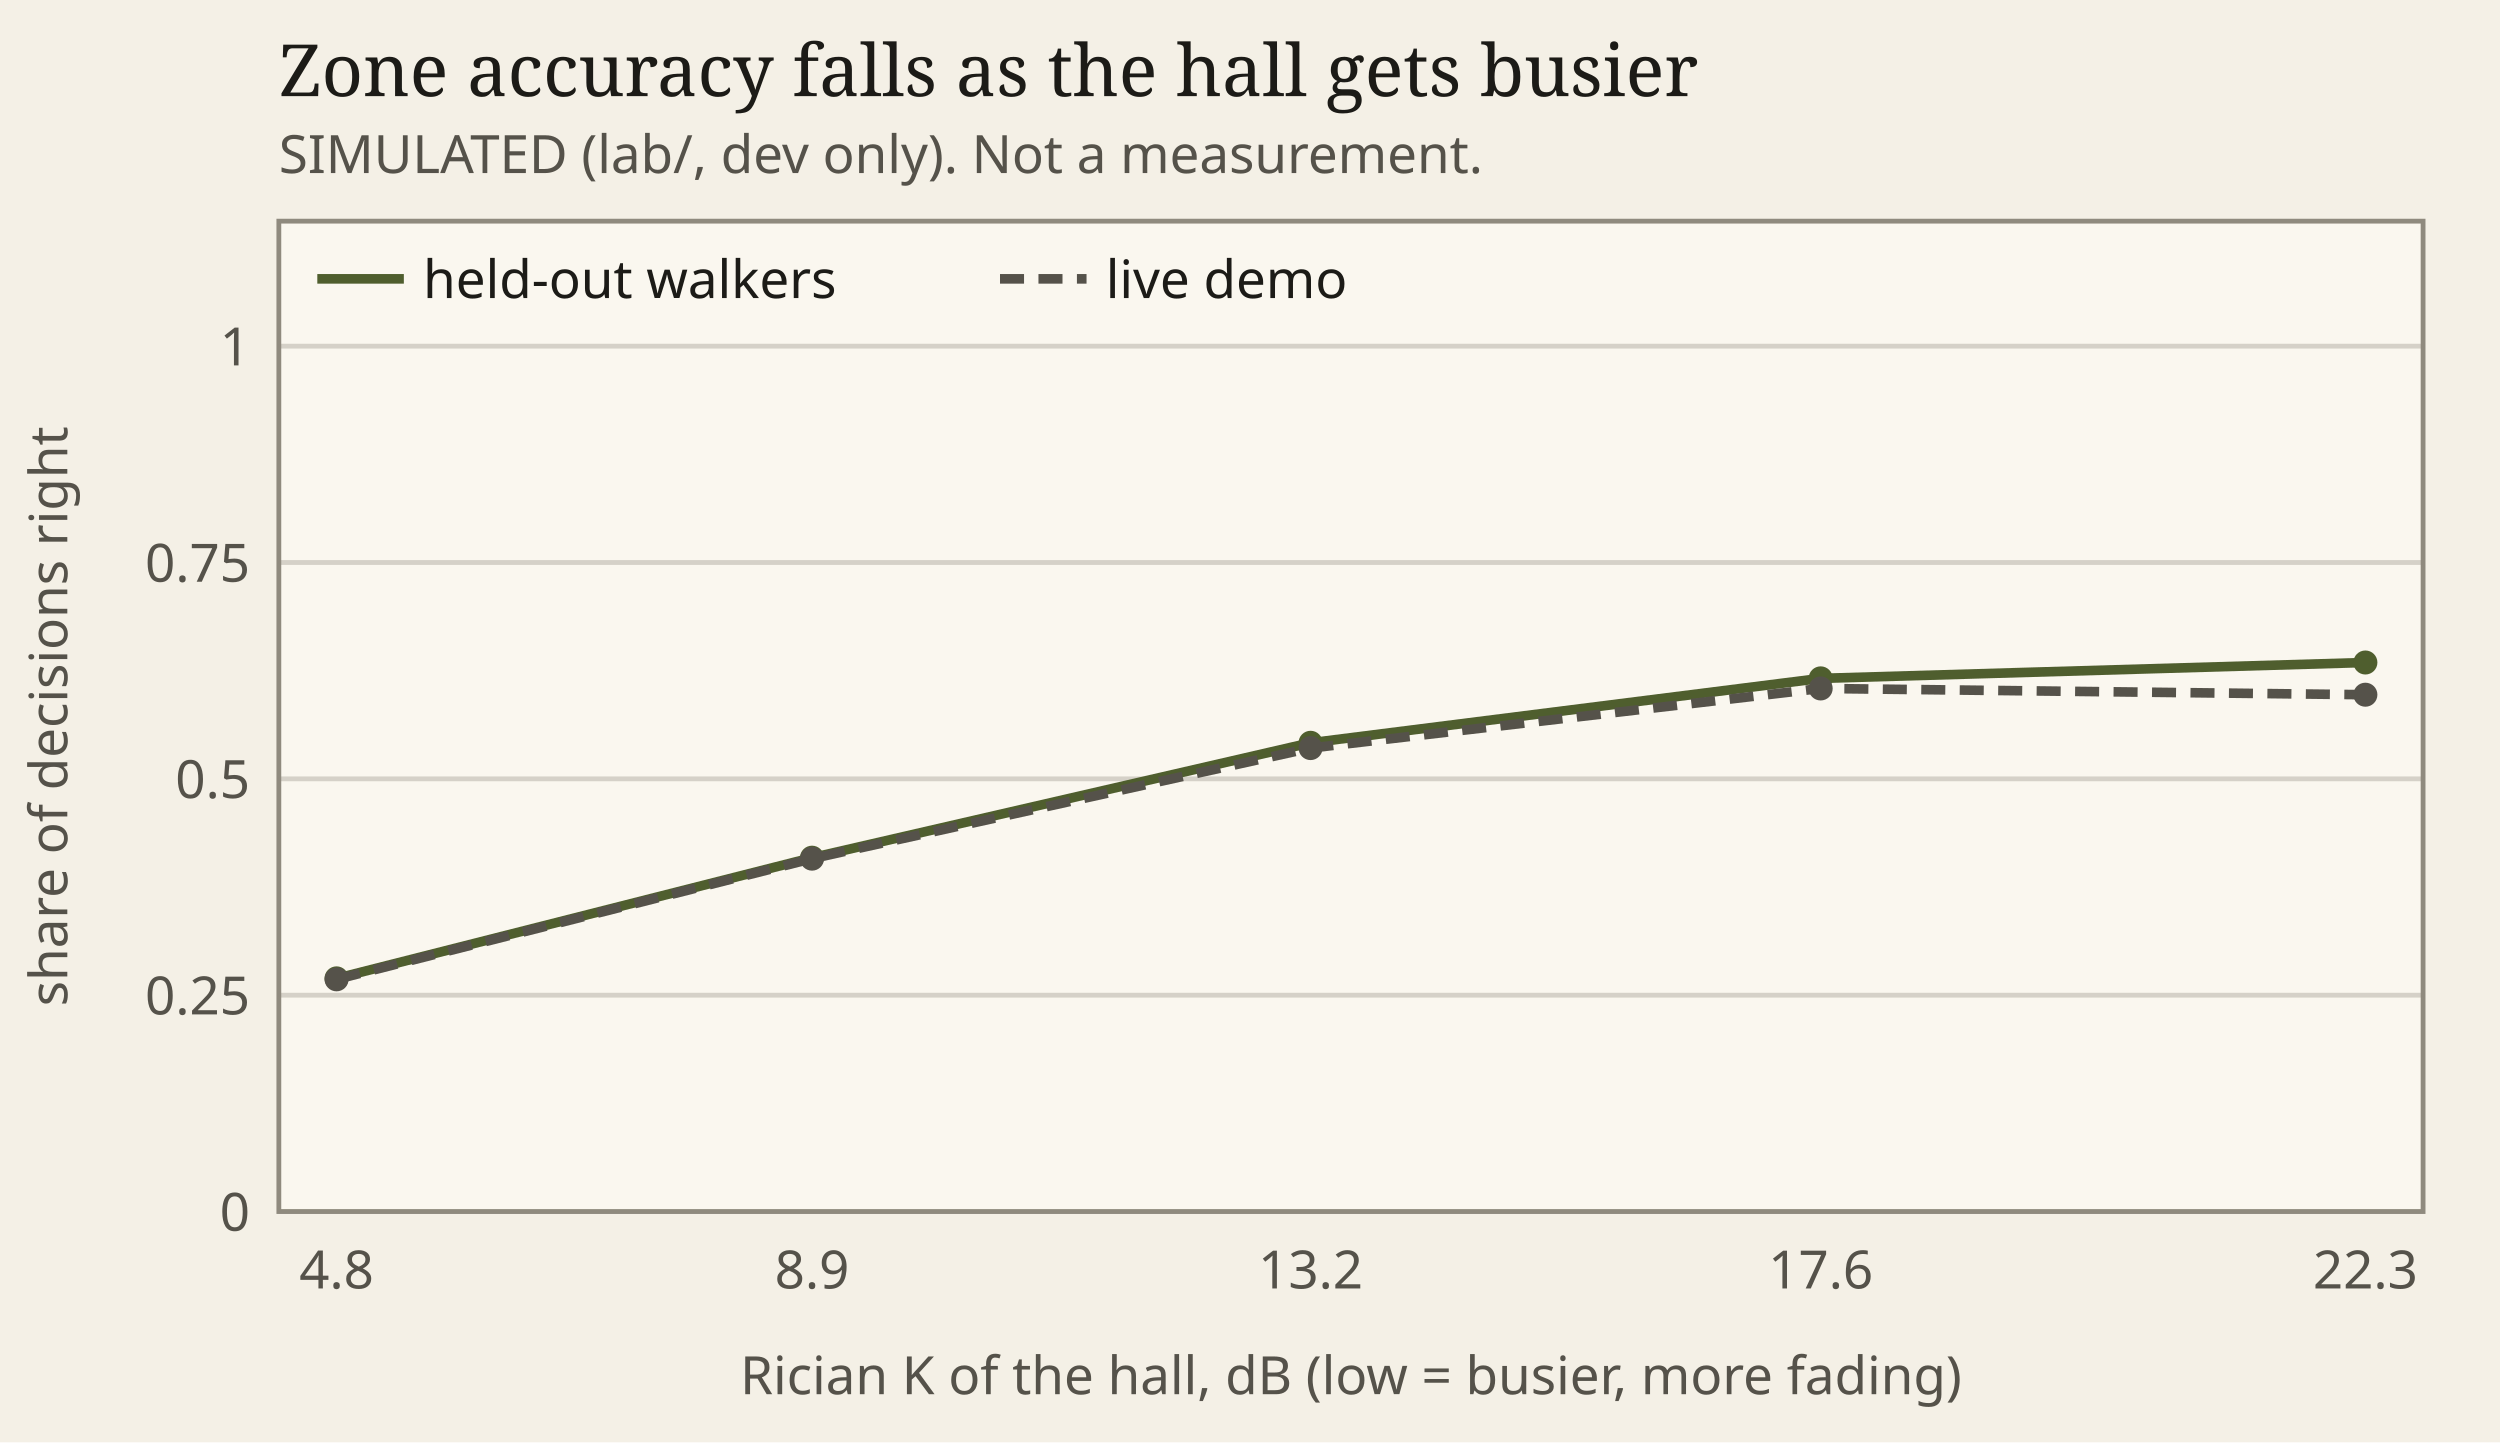
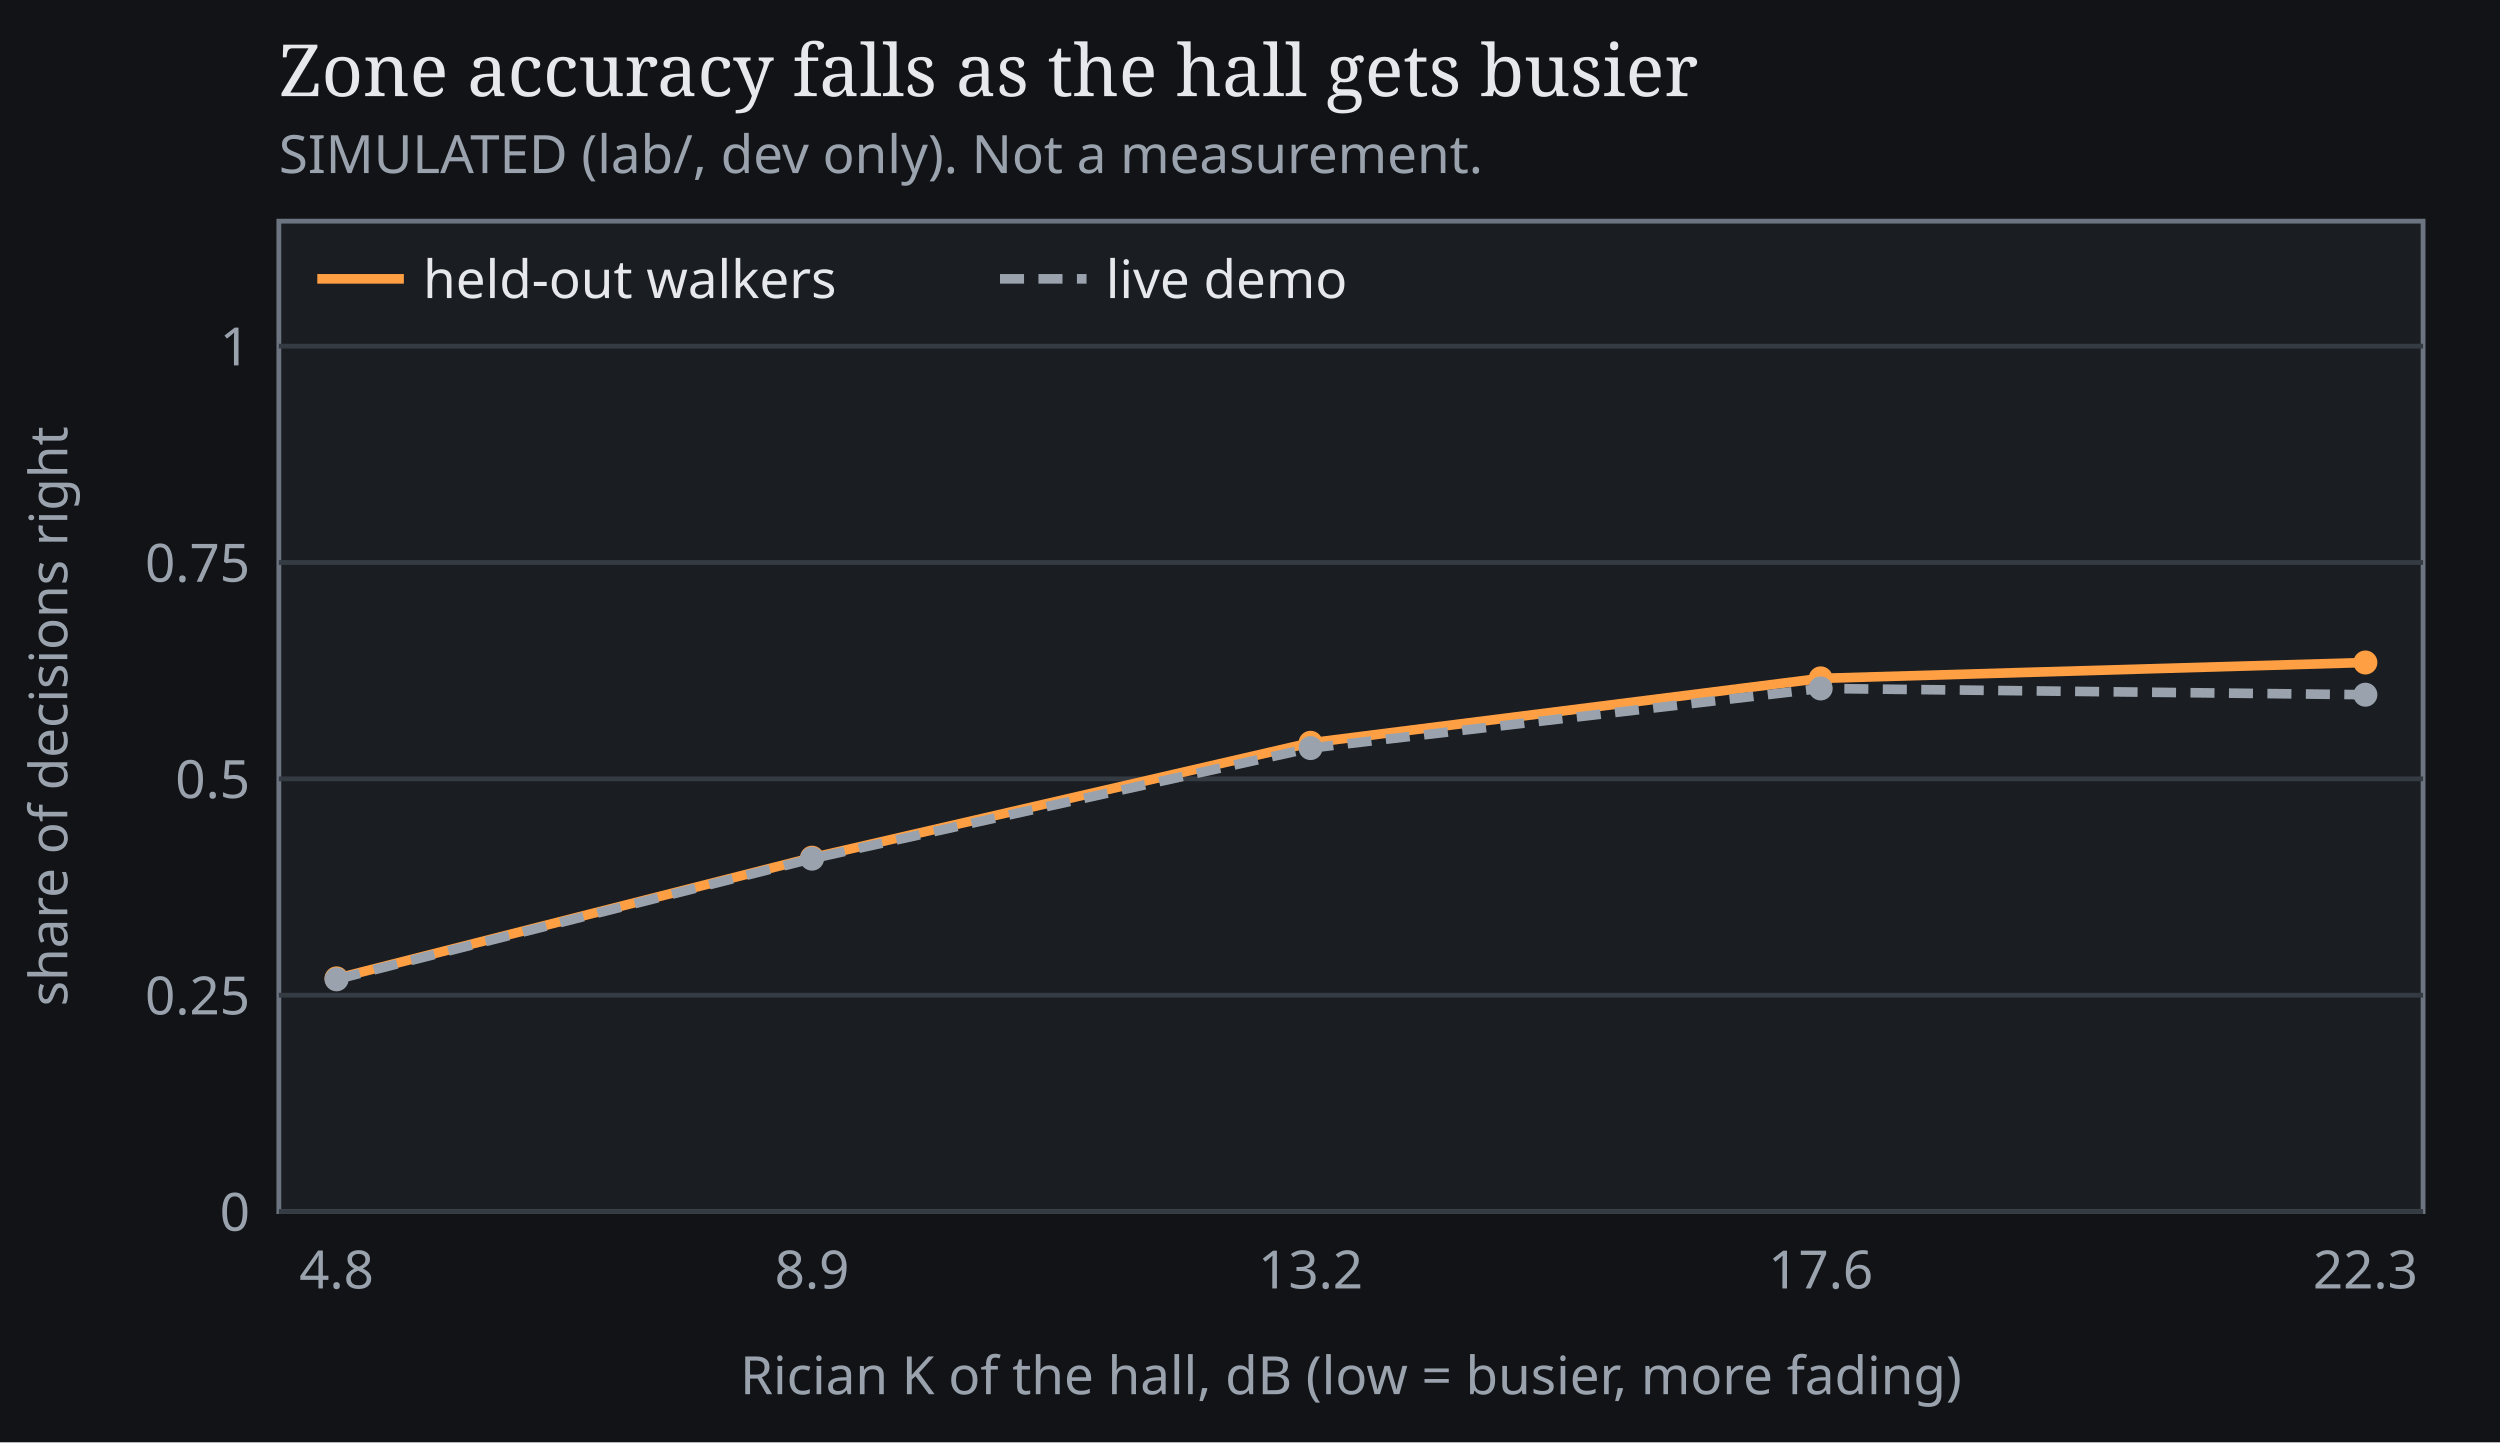
- <svg xmlns="http://www.w3.org/2000/svg" width="520" height="300" viewBox="0 0 520 300" font-family="Hanken Grotesk, sans-serif" font-size="11" fill="#1C1B17">
-   <rect width="520" height="300" fill="#F4F0E6" />
-   <rect x="58" y="46" width="446" height="206" fill="#FAF7EF" stroke="#8F8A7E" />
+ <svg xmlns="http://www.w3.org/2000/svg" width="520" height="300" viewBox="0 0 520 300" font-family="Hanken Grotesk, sans-serif" font-size="11" fill="#E6E8EB">
+   <rect width="520" height="300" fill="#111316" />
+   <rect x="58" y="46" width="446" height="206" fill="#1A1D21" stroke="#6B7480" />
  <text x="58" y="20" font-family="Newsreader, serif" font-size="15">Zone accuracy falls as the hall gets busier</text>
-   <text x="58" y="36" fill="#55524A">SIMULATED (lab/, dev only). Not a measurement.</text>
-   <text x="281" y="290" text-anchor="middle" fill="#55524A">Rician K of the hall, dB (low = busier, more fading)</text>
-   <text transform="translate(14 149) rotate(-90)" text-anchor="middle" fill="#55524A">share of decisions right</text>
-   <line x1="58" x2="504" y1="252.0" y2="252.0" stroke="#8F8A7E" stroke-opacity="0.35" />
-   <text x="52" y="256.0" text-anchor="end" fill="#55524A">0</text>
-   <line x1="58" x2="504" y1="207.0" y2="207.0" stroke="#8F8A7E" stroke-opacity="0.35" />
-   <text x="52" y="211.0" text-anchor="end" fill="#55524A">0.25</text>
-   <line x1="58" x2="504" y1="162.0" y2="162.0" stroke="#8F8A7E" stroke-opacity="0.35" />
-   <text x="52" y="166.0" text-anchor="end" fill="#55524A">0.5</text>
-   <line x1="58" x2="504" y1="117.0" y2="117.0" stroke="#8F8A7E" stroke-opacity="0.35" />
-   <text x="52" y="121.0" text-anchor="end" fill="#55524A">0.75</text>
-   <line x1="58" x2="504" y1="72.0" y2="72.0" stroke="#8F8A7E" stroke-opacity="0.35" />
-   <text x="52" y="76.0" text-anchor="end" fill="#55524A">1</text>
-   <text x="70.0" y="268" text-anchor="middle" fill="#55524A">4.8</text>
-   <text x="168.9" y="268" text-anchor="middle" fill="#55524A">8.9</text>
-   <text x="272.6" y="268" text-anchor="middle" fill="#55524A">13.2</text>
-   <text x="378.7" y="268" text-anchor="middle" fill="#55524A">17.6</text>
-   <text x="492.0" y="268" text-anchor="middle" fill="#55524A">22.3</text>
-   <polyline fill="none" stroke="#4F5E2E" stroke-width="2" stroke-dasharray="" points="70.0,203.5 168.9,178.4 272.6,154.5 378.7,141.1 492.0,137.8" />
-   <circle cx="70.0" cy="203.5" r="2.5" fill="#4F5E2E" />
-   <circle cx="168.9" cy="178.4" r="2.5" fill="#4F5E2E" />
-   <circle cx="272.6" cy="154.5" r="2.5" fill="#4F5E2E" />
-   <circle cx="378.7" cy="141.1" r="2.5" fill="#4F5E2E" />
-   <circle cx="492.0" cy="137.8" r="2.5" fill="#4F5E2E" />
-   <polyline fill="none" stroke="#55524A" stroke-width="2" stroke-dasharray="5 3" points="70.0,203.7 168.9,178.6 272.6,155.6 378.7,143.2 492.0,144.5" />
-   <circle cx="70.0" cy="203.7" r="2.5" fill="#55524A" />
-   <circle cx="168.9" cy="178.6" r="2.5" fill="#55524A" />
-   <circle cx="272.6" cy="155.6" r="2.5" fill="#55524A" />
-   <circle cx="378.7" cy="143.2" r="2.5" fill="#55524A" />
-   <circle cx="492.0" cy="144.5" r="2.5" fill="#55524A" />
-   <line x1="66" x2="84" y1="58" y2="58" stroke="#4F5E2E" stroke-width="2" stroke-dasharray="" />
+   <text x="58" y="36" fill="#9AA3AD">SIMULATED (lab/, dev only). Not a measurement.</text>
+   <text x="281" y="290" text-anchor="middle" fill="#9AA3AD">Rician K of the hall, dB (low = busier, more fading)</text>
+   <text transform="translate(14 149) rotate(-90)" text-anchor="middle" fill="#9AA3AD">share of decisions right</text>
+   <line x1="58" x2="504" y1="252.0" y2="252.0" stroke="#353B43" />
+   <text x="52" y="256.0" text-anchor="end" fill="#9AA3AD">0</text>
+   <line x1="58" x2="504" y1="207.0" y2="207.0" stroke="#353B43" />
+   <text x="52" y="211.0" text-anchor="end" fill="#9AA3AD">0.25</text>
+   <line x1="58" x2="504" y1="162.0" y2="162.0" stroke="#353B43" />
+   <text x="52" y="166.0" text-anchor="end" fill="#9AA3AD">0.5</text>
+   <line x1="58" x2="504" y1="117.0" y2="117.0" stroke="#353B43" />
+   <text x="52" y="121.0" text-anchor="end" fill="#9AA3AD">0.75</text>
+   <line x1="58" x2="504" y1="72.0" y2="72.0" stroke="#353B43" />
+   <text x="52" y="76.0" text-anchor="end" fill="#9AA3AD">1</text>
+   <text x="70.0" y="268" text-anchor="middle" fill="#9AA3AD">4.8</text>
+   <text x="168.9" y="268" text-anchor="middle" fill="#9AA3AD">8.9</text>
+   <text x="272.6" y="268" text-anchor="middle" fill="#9AA3AD">13.2</text>
+   <text x="378.7" y="268" text-anchor="middle" fill="#9AA3AD">17.6</text>
+   <text x="492.0" y="268" text-anchor="middle" fill="#9AA3AD">22.3</text>
+   <polyline fill="none" stroke="#FF9F43" stroke-width="2" stroke-dasharray="" points="70.0,203.5 168.9,178.4 272.6,154.5 378.7,141.1 492.0,137.8" />
+   <circle cx="70.0" cy="203.5" r="2.5" fill="#FF9F43" />
+   <circle cx="168.9" cy="178.4" r="2.5" fill="#FF9F43" />
+   <circle cx="272.6" cy="154.5" r="2.5" fill="#FF9F43" />
+   <circle cx="378.7" cy="141.1" r="2.5" fill="#FF9F43" />
+   <circle cx="492.0" cy="137.8" r="2.5" fill="#FF9F43" />
+   <polyline fill="none" stroke="#9AA3AD" stroke-width="2" stroke-dasharray="5 3" points="70.0,203.7 168.9,178.6 272.6,155.6 378.7,143.2 492.0,144.5" />
+   <circle cx="70.0" cy="203.7" r="2.5" fill="#9AA3AD" />
+   <circle cx="168.9" cy="178.6" r="2.5" fill="#9AA3AD" />
+   <circle cx="272.6" cy="155.6" r="2.5" fill="#9AA3AD" />
+   <circle cx="378.7" cy="143.2" r="2.5" fill="#9AA3AD" />
+   <circle cx="492.0" cy="144.5" r="2.5" fill="#9AA3AD" />
+   <line x1="66" x2="84" y1="58" y2="58" stroke="#FF9F43" stroke-width="2" stroke-dasharray="" />
  <text x="88" y="62">held-out walkers</text>
-   <line x1="208" x2="226" y1="58" y2="58" stroke="#55524A" stroke-width="2" stroke-dasharray="5 3" />
+   <line x1="208" x2="226" y1="58" y2="58" stroke="#9AA3AD" stroke-width="2" stroke-dasharray="5 3" />
  <text x="230" y="62">live demo</text>
</svg>
